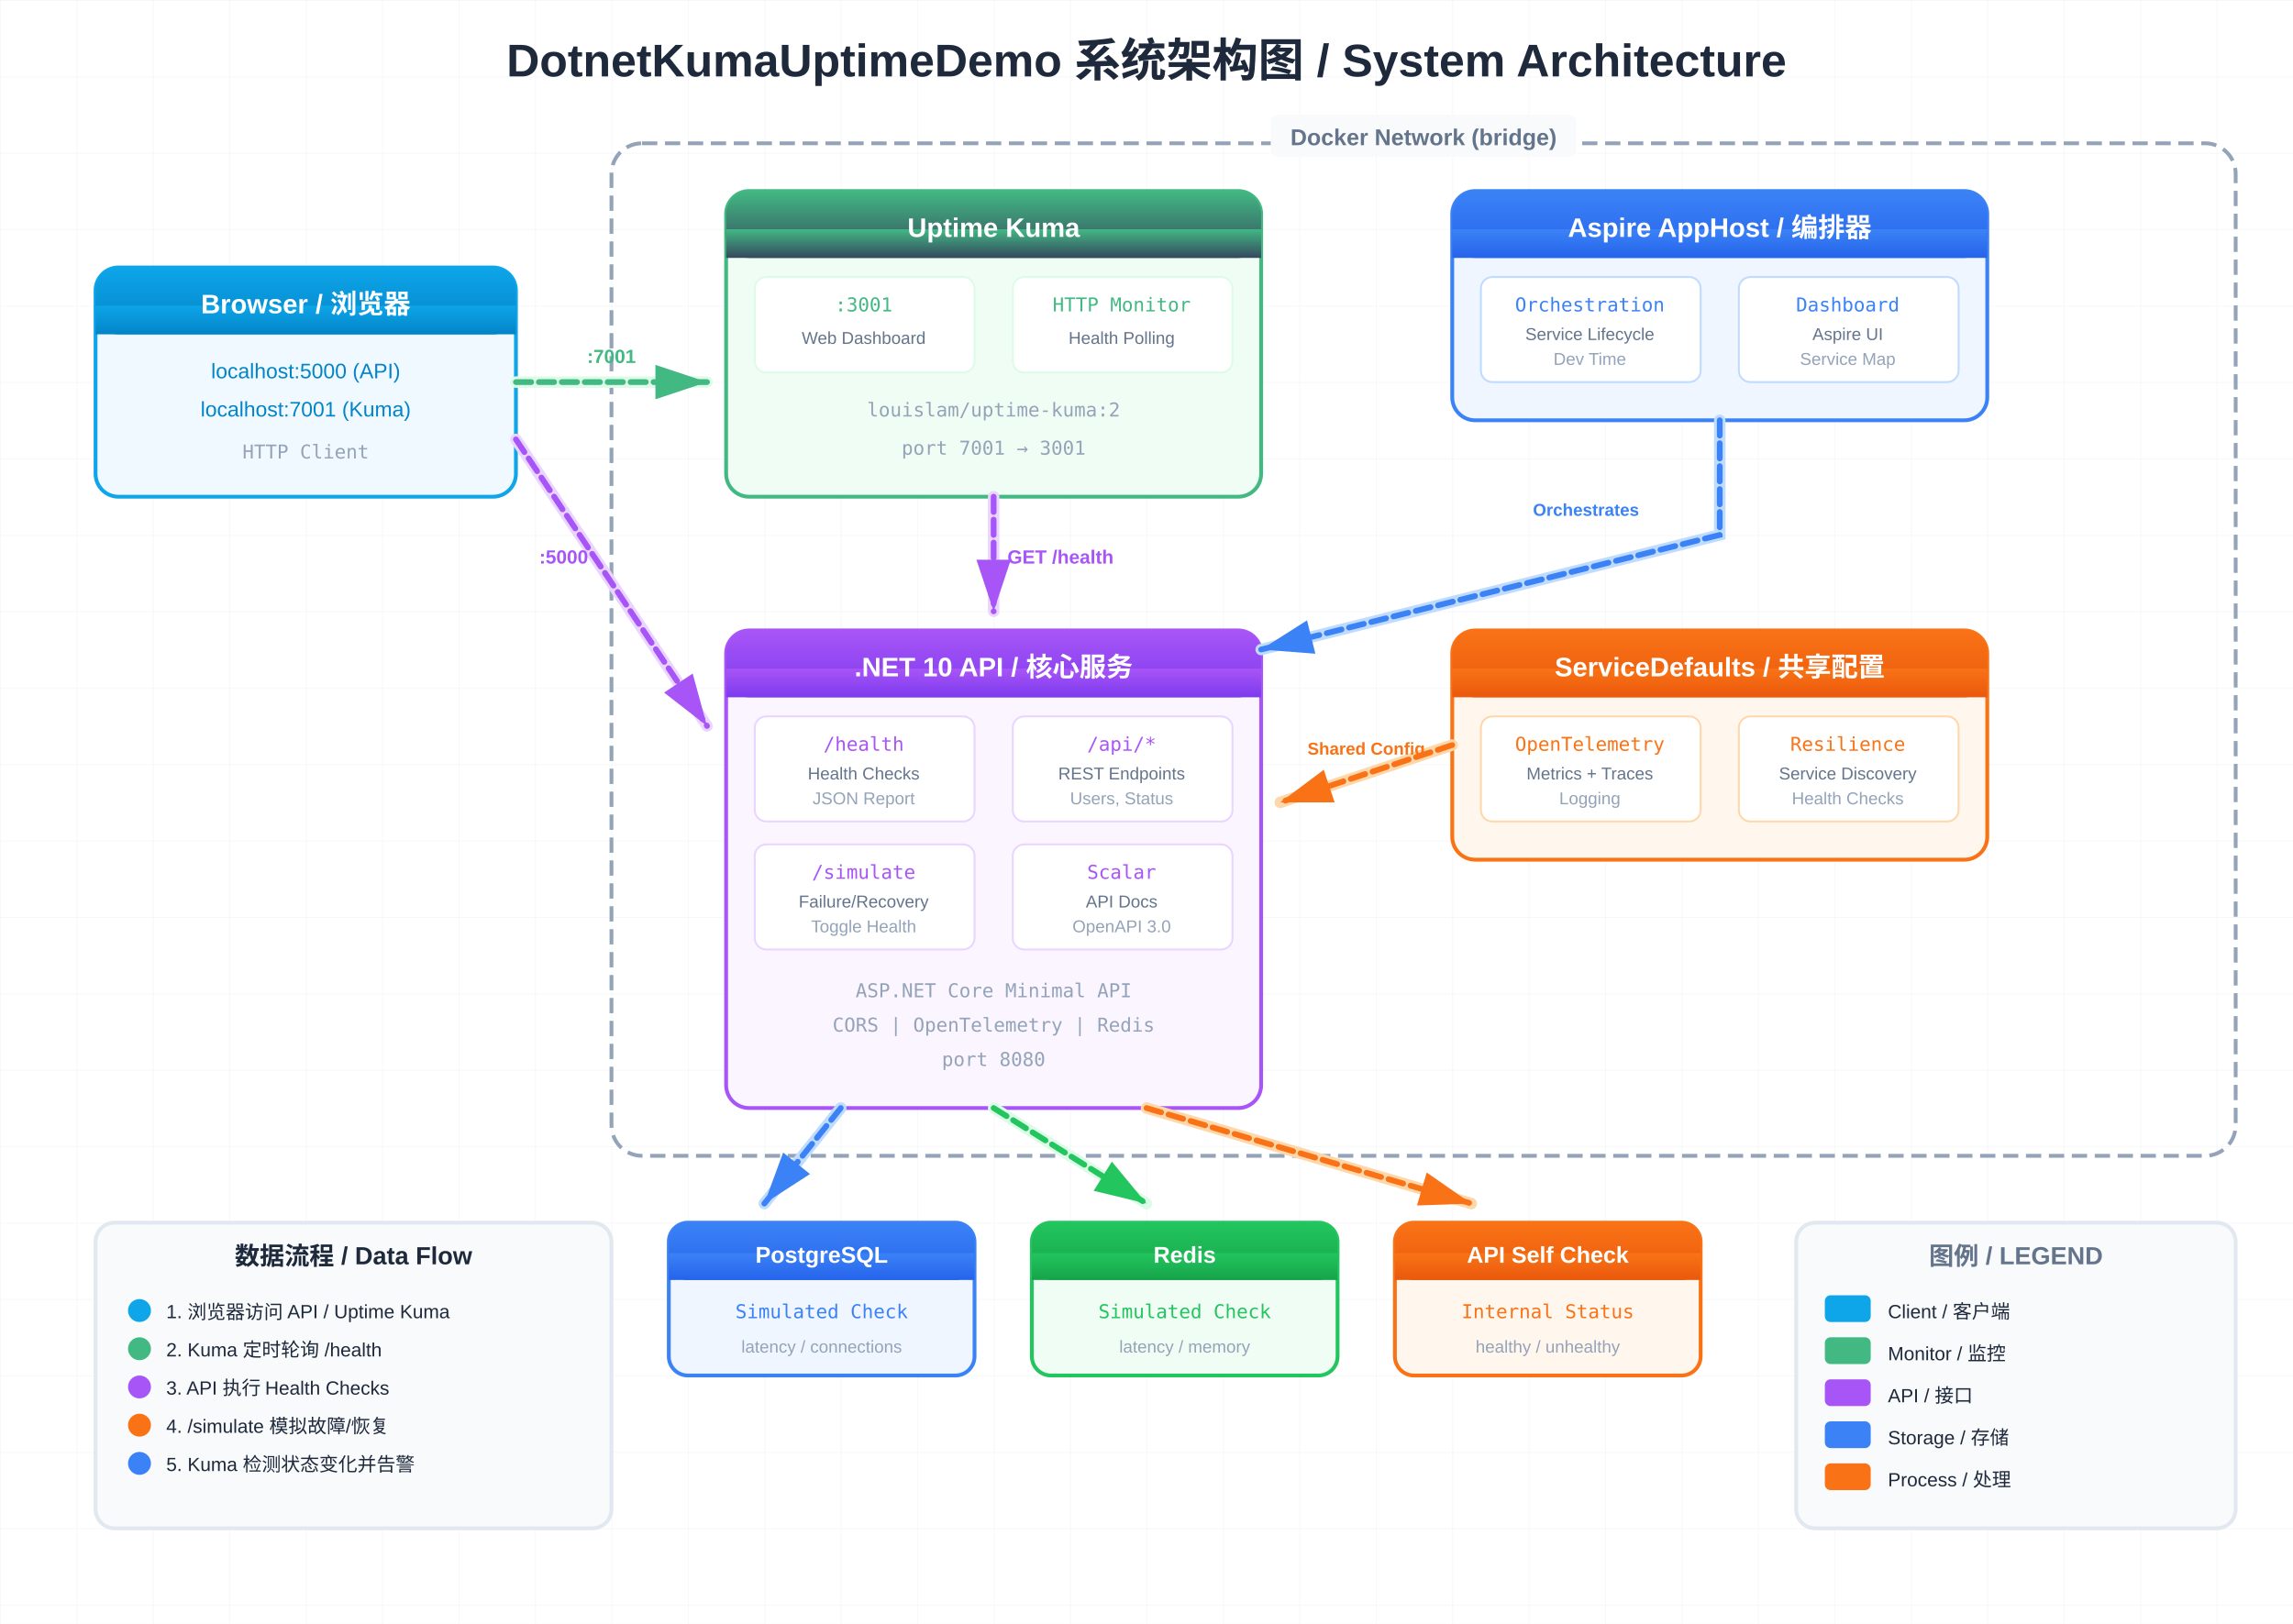
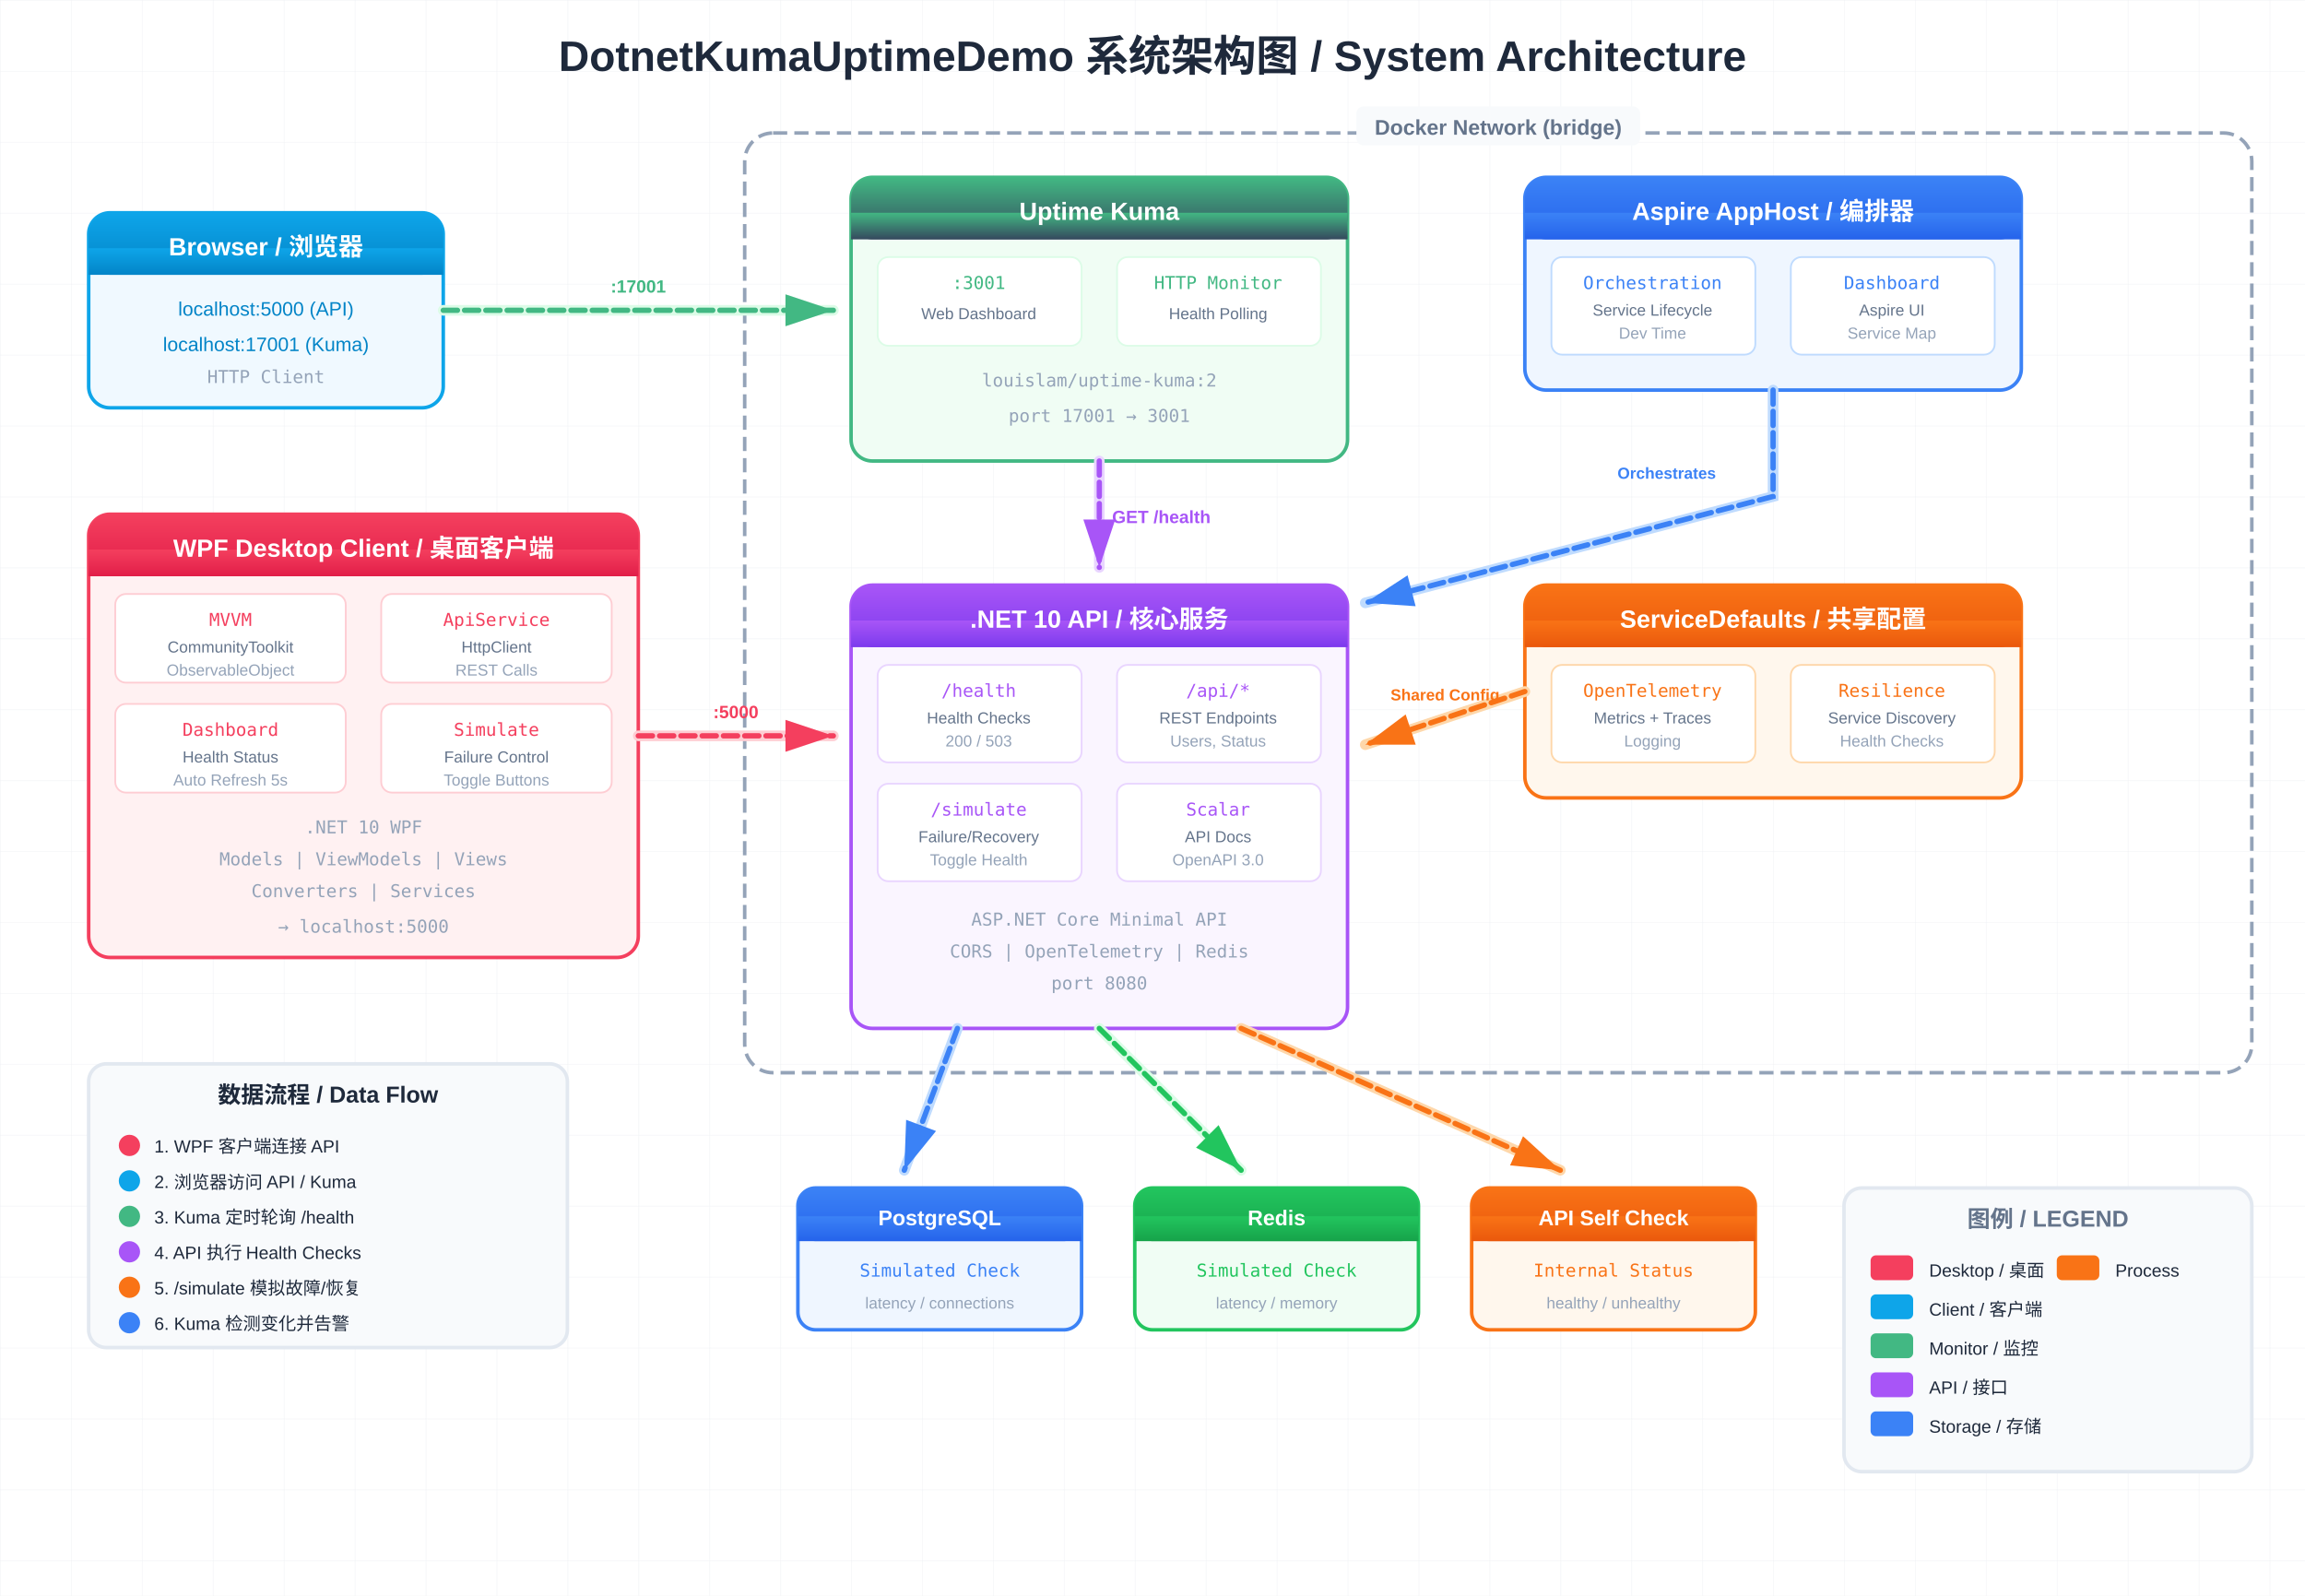
- <svg xmlns="http://www.w3.org/2000/svg" viewBox="0 0 1200 850" width="1200" height="850">
+ <svg xmlns="http://www.w3.org/2000/svg" viewBox="0 0 1300 900" width="1300" height="900">
  <defs>
    <linearGradient id="greenGradient" x1="0%" y1="0%" x2="0%" y2="100%">
      <stop offset="0%" style="stop-color:#22c55e;stop-opacity:1" />
      <stop offset="100%" style="stop-color:#16a34a;stop-opacity:1" />
    </linearGradient>
    <linearGradient id="orangeGradient" x1="0%" y1="0%" x2="0%" y2="100%">
      <stop offset="0%" style="stop-color:#f97316;stop-opacity:1" />
      <stop offset="100%" style="stop-color:#ea580c;stop-opacity:1" />
    </linearGradient>
    <linearGradient id="blueGradient" x1="0%" y1="0%" x2="0%" y2="100%">
      <stop offset="0%" style="stop-color:#3b82f6;stop-opacity:1" />
      <stop offset="100%" style="stop-color:#2563eb;stop-opacity:1" />
    </linearGradient>
    <linearGradient id="purpleGradient" x1="0%" y1="0%" x2="0%" y2="100%">
      <stop offset="0%" style="stop-color:#a855f7;stop-opacity:1" />
      <stop offset="100%" style="stop-color:#7c3aed;stop-opacity:1" />
    </linearGradient>
    <linearGradient id="tealGradient" x1="0%" y1="0%" x2="0%" y2="100%">
      <stop offset="0%" style="stop-color:#42b883;stop-opacity:1" />
      <stop offset="100%" style="stop-color:#35495e;stop-opacity:1" />
    </linearGradient>
    <linearGradient id="skyGradient" x1="0%" y1="0%" x2="0%" y2="100%">
      <stop offset="0%" style="stop-color:#0ea5e9;stop-opacity:1" />
      <stop offset="100%" style="stop-color:#0284c7;stop-opacity:1" />
    </linearGradient>
+     <linearGradient id="roseGradient" x1="0%" y1="0%" x2="0%" y2="100%">
+       <stop offset="0%" style="stop-color:#f43f5e;stop-opacity:1" />
+       <stop offset="100%" style="stop-color:#e11d48;stop-opacity:1" />
+     </linearGradient>
    <marker id="arrowGreen" markerWidth="10" markerHeight="10" refX="9" refY="3" orient="auto" markerUnits="strokeWidth">
      <path d="M0,0 L0,6 L9,3 z" fill="#22c55e" />
    </marker>
    <marker id="arrowOrange" markerWidth="10" markerHeight="10" refX="9" refY="3" orient="auto" markerUnits="strokeWidth">
      <path d="M0,0 L0,6 L9,3 z" fill="#f97316" />
    </marker>
    <marker id="arrowBlue" markerWidth="10" markerHeight="10" refX="9" refY="3" orient="auto" markerUnits="strokeWidth">
      <path d="M0,0 L0,6 L9,3 z" fill="#3b82f6" />
    </marker>
    <marker id="arrowPurple" markerWidth="10" markerHeight="10" refX="9" refY="3" orient="auto" markerUnits="strokeWidth">
      <path d="M0,0 L0,6 L9,3 z" fill="#a855f7" />
    </marker>
    <marker id="arrowTeal" markerWidth="10" markerHeight="10" refX="9" refY="3" orient="auto" markerUnits="strokeWidth">
      <path d="M0,0 L0,6 L9,3 z" fill="#42b883" />
    </marker>
    <marker id="arrowSky" markerWidth="10" markerHeight="10" refX="9" refY="3" orient="auto" markerUnits="strokeWidth">
      <path d="M0,0 L0,6 L9,3 z" fill="#0ea5e9" />
+     </marker>
+     <marker id="arrowRose" markerWidth="10" markerHeight="10" refX="9" refY="3" orient="auto" markerUnits="strokeWidth">
+       <path d="M0,0 L0,6 L9,3 z" fill="#f43f5e" />
    </marker>
  </defs>
  <style>
    .flow-line-green { stroke-dasharray: 8, 4; animation: dash-flow-green 0.5s linear infinite; }
    .flow-line-orange { stroke-dasharray: 8, 4; animation: dash-flow-orange 0.5s linear infinite; }
    .flow-line-blue { stroke-dasharray: 8, 4; animation: dash-flow-blue 0.5s linear infinite; }
    .flow-line-purple { stroke-dasharray: 8, 4; animation: dash-flow-purple 0.5s linear infinite; }
    .flow-line-teal { stroke-dasharray: 8, 4; animation: dash-flow-teal 0.5s linear infinite; }
    .flow-line-sky { stroke-dasharray: 8, 4; animation: dash-flow-sky 0.5s linear infinite; }
+     .flow-line-rose { stroke-dasharray: 8, 4; animation: dash-flow-rose 0.5s linear infinite; }

    @keyframes dash-flow-green { to { stroke-dashoffset: -12; } }
    @keyframes dash-flow-orange { to { stroke-dashoffset: -12; } }
    @keyframes dash-flow-blue { to { stroke-dashoffset: -12; } }
    @keyframes dash-flow-purple { to { stroke-dashoffset: -12; } }
    @keyframes dash-flow-teal { to { stroke-dashoffset: -12; } }
    @keyframes dash-flow-sky { to { stroke-dashoffset: -12; } }
+     @keyframes dash-flow-rose { to { stroke-dashoffset: -12; } }
  </style>
-   <rect width="1200" height="850" fill="#ffffff" />
+   <rect width="1300" height="900" fill="#ffffff" />
  <g opacity="0.15">
    <pattern id="grid" width="40" height="40" patternUnits="userSpaceOnUse">
      <path d="M 40 0 L 0 0 0 40" fill="none" stroke="#94a3b8" stroke-width="0.5" />
    </pattern>
-     <rect width="1200" height="850" fill="url(#grid)" />
-   </g>
-   <g transform="translate(600, 40)">
+     <rect width="1300" height="900" fill="url(#grid)" />
+   </g>
+   <g transform="translate(650, 40)">
    <text x="0" y="0" text-anchor="middle" font-family="Arial, sans-serif" font-size="24" font-weight="bold" fill="#1e293b">DotnetKumaUptimeDemo 系统架构图 / System Architecture</text>
  </g>
-   <rect x="320" y="75" width="850" height="530" rx="16" fill="none" stroke="#94a3b8" stroke-width="2" stroke-dasharray="8,4" />
-   <g transform="translate(745, 72)">
+   <rect x="420" y="75" width="850" height="530" rx="16" fill="none" stroke="#94a3b8" stroke-width="2" stroke-dasharray="8,4" />
+   <g transform="translate(845, 72)">
    <rect x="-80" y="-12" width="160" height="22" rx="4" fill="#f8fafc" />
    <text x="0" y="4" text-anchor="middle" font-family="Arial, sans-serif" font-size="12" fill="#64748b" font-weight="bold">Docker Network (bridge)</text>
  </g>
-   <g transform="translate(50, 140)">
-     <rect x="0" y="0" width="220" height="120" rx="12" fill="#f0f9ff" stroke="#0ea5e9" stroke-width="2" />
-     <rect x="0" y="0" width="220" height="35" rx="12" fill="url(#skyGradient)" />
-     <rect x="0" y="20" width="220" height="15" fill="url(#skyGradient)" />
-     <text x="110" y="24" text-anchor="middle" font-family="Arial, sans-serif" font-size="14" font-weight="bold" fill="#ffffff">Browser / 浏览器</text>
-     <text x="110" y="58" text-anchor="middle" font-family="Arial, sans-serif" font-size="11" fill="#0284c7">localhost:5000 (API)</text>
-     <text x="110" y="78" text-anchor="middle" font-family="Arial, sans-serif" font-size="11" fill="#0284c7">localhost:7001 (Kuma)</text>
-     <text x="110" y="100" text-anchor="middle" font-family="monospace" font-size="10" fill="#94a3b8">HTTP Client</text>
-   </g>
-   <g transform="translate(380, 100)">
+   <g transform="translate(50, 120)">
+     <rect x="0" y="0" width="200" height="110" rx="12" fill="#f0f9ff" stroke="#0ea5e9" stroke-width="2" />
+     <rect x="0" y="0" width="200" height="35" rx="12" fill="url(#skyGradient)" />
+     <rect x="0" y="20" width="200" height="15" fill="url(#skyGradient)" />
+     <text x="100" y="24" text-anchor="middle" font-family="Arial, sans-serif" font-size="14" font-weight="bold" fill="#ffffff">Browser / 浏览器</text>
+     <text x="100" y="58" text-anchor="middle" font-family="Arial, sans-serif" font-size="11" fill="#0284c7">localhost:5000 (API)</text>
+     <text x="100" y="78" text-anchor="middle" font-family="Arial, sans-serif" font-size="11" fill="#0284c7">localhost:17001 (Kuma)</text>
+     <text x="100" y="96" text-anchor="middle" font-family="monospace" font-size="10" fill="#94a3b8">HTTP Client</text>
+   </g>
+   <g transform="translate(50, 290)">
+     <rect x="0" y="0" width="310" height="250" rx="12" fill="#fff1f2" stroke="#f43f5e" stroke-width="2" />
+     <rect x="0" y="0" width="310" height="35" rx="12" fill="url(#roseGradient)" />
+     <rect x="0" y="20" width="310" height="15" fill="url(#roseGradient)" />
+     <text x="155" y="24" text-anchor="middle" font-family="Arial, sans-serif" font-size="14" font-weight="bold" fill="#ffffff">WPF Desktop Client / 桌面客户端</text>
+     <g transform="translate(15, 45)">
+       <rect x="0" y="0" width="130" height="50" rx="6" fill="#ffffff" stroke="#fecdd3" stroke-width="1" />
+       <text x="65" y="18" text-anchor="middle" font-family="monospace" font-size="10" fill="#f43f5e">MVVM</text>
+       <text x="65" y="33" text-anchor="middle" font-family="Arial, sans-serif" font-size="9" fill="#64748b">CommunityToolkit</text>
+       <text x="65" y="46" text-anchor="middle" font-family="Arial, sans-serif" font-size="9" fill="#94a3b8">ObservableObject</text>
+     </g>
+     <g transform="translate(165, 45)">
+       <rect x="0" y="0" width="130" height="50" rx="6" fill="#ffffff" stroke="#fecdd3" stroke-width="1" />
+       <text x="65" y="18" text-anchor="middle" font-family="monospace" font-size="10" fill="#f43f5e">ApiService</text>
+       <text x="65" y="33" text-anchor="middle" font-family="Arial, sans-serif" font-size="9" fill="#64748b">HttpClient</text>
+       <text x="65" y="46" text-anchor="middle" font-family="Arial, sans-serif" font-size="9" fill="#94a3b8">REST Calls</text>
+     </g>
+     <g transform="translate(15, 107)">
+       <rect x="0" y="0" width="130" height="50" rx="6" fill="#ffffff" stroke="#fecdd3" stroke-width="1" />
+       <text x="65" y="18" text-anchor="middle" font-family="monospace" font-size="10" fill="#f43f5e">Dashboard</text>
+       <text x="65" y="33" text-anchor="middle" font-family="Arial, sans-serif" font-size="9" fill="#64748b">Health Status</text>
+       <text x="65" y="46" text-anchor="middle" font-family="Arial, sans-serif" font-size="9" fill="#94a3b8">Auto Refresh 5s</text>
+     </g>
+     <g transform="translate(165, 107)">
+       <rect x="0" y="0" width="130" height="50" rx="6" fill="#ffffff" stroke="#fecdd3" stroke-width="1" />
+       <text x="65" y="18" text-anchor="middle" font-family="monospace" font-size="10" fill="#f43f5e">Simulate</text>
+       <text x="65" y="33" text-anchor="middle" font-family="Arial, sans-serif" font-size="9" fill="#64748b">Failure Control</text>
+       <text x="65" y="46" text-anchor="middle" font-family="Arial, sans-serif" font-size="9" fill="#94a3b8">Toggle Buttons</text>
+     </g>
+     <text x="155" y="180" text-anchor="middle" font-family="monospace" font-size="10" fill="#94a3b8">.NET 10 WPF</text>
+     <text x="155" y="198" text-anchor="middle" font-family="monospace" font-size="10" fill="#94a3b8">Models | ViewModels | Views</text>
+     <text x="155" y="216" text-anchor="middle" font-family="monospace" font-size="10" fill="#94a3b8">Converters | Services</text>
+     <text x="155" y="236" text-anchor="middle" font-family="monospace" font-size="10" fill="#94a3b8">→ localhost:5000</text>
+   </g>
+   <g transform="translate(480, 100)">
    <rect x="0" y="0" width="280" height="160" rx="12" fill="#f0fdf4" stroke="#42b883" stroke-width="2" />
    <rect x="0" y="0" width="280" height="35" rx="12" fill="url(#tealGradient)" />
    <rect x="0" y="20" width="280" height="15" fill="url(#tealGradient)" />
    <text x="140" y="24" text-anchor="middle" font-family="Arial, sans-serif" font-size="14" font-weight="bold" fill="#ffffff">Uptime Kuma</text>
    <g transform="translate(15, 45)">
      <rect x="0" y="0" width="115" height="50" rx="6" fill="#ffffff" stroke="#dcfce7" stroke-width="1" />
      <text x="57" y="18" text-anchor="middle" font-family="monospace" font-size="10" fill="#42b883">:3001</text>
      <text x="57" y="35" text-anchor="middle" font-family="Arial, sans-serif" font-size="9" fill="#64748b">Web Dashboard</text>
    </g>
    <g transform="translate(150, 45)">
      <rect x="0" y="0" width="115" height="50" rx="6" fill="#ffffff" stroke="#dcfce7" stroke-width="1" />
      <text x="57" y="18" text-anchor="middle" font-family="monospace" font-size="10" fill="#42b883">HTTP Monitor</text>
      <text x="57" y="35" text-anchor="middle" font-family="Arial, sans-serif" font-size="9" fill="#64748b">Health Polling</text>
    </g>
    <text x="140" y="118" text-anchor="middle" font-family="monospace" font-size="10" fill="#94a3b8">louislam/uptime-kuma:2</text>
-     <text x="140" y="138" text-anchor="middle" font-family="monospace" font-size="10" fill="#94a3b8">port 7001 → 3001</text>
-   </g>
-   <g transform="translate(380, 330)">
+     <text x="140" y="138" text-anchor="middle" font-family="monospace" font-size="10" fill="#94a3b8">port 17001 → 3001</text>
+   </g>
+   <g transform="translate(480, 330)">
    <rect x="0" y="0" width="280" height="250" rx="12" fill="#faf5ff" stroke="#a855f7" stroke-width="2" />
    <rect x="0" y="0" width="280" height="35" rx="12" fill="url(#purpleGradient)" />
    <rect x="0" y="20" width="280" height="15" fill="url(#purpleGradient)" />
    <text x="140" y="24" text-anchor="middle" font-family="Arial, sans-serif" font-size="14" font-weight="bold" fill="#ffffff">.NET 10 API / 核心服务</text>
    <g transform="translate(15, 45)">
      <rect x="0" y="0" width="115" height="55" rx="6" fill="#ffffff" stroke="#e9d5ff" stroke-width="1" />
      <text x="57" y="18" text-anchor="middle" font-family="monospace" font-size="10" fill="#a855f7">/health</text>
      <text x="57" y="33" text-anchor="middle" font-family="Arial, sans-serif" font-size="9" fill="#64748b">Health Checks</text>
-       <text x="57" y="46" text-anchor="middle" font-family="Arial, sans-serif" font-size="9" fill="#94a3b8">JSON Report</text>
+       <text x="57" y="46" text-anchor="middle" font-family="Arial, sans-serif" font-size="9" fill="#94a3b8">200 / 503</text>
    </g>
    <g transform="translate(150, 45)">
      <rect x="0" y="0" width="115" height="55" rx="6" fill="#ffffff" stroke="#e9d5ff" stroke-width="1" />
      <text x="57" y="18" text-anchor="middle" font-family="monospace" font-size="10" fill="#a855f7">/api/*</text>
      <text x="57" y="33" text-anchor="middle" font-family="Arial, sans-serif" font-size="9" fill="#64748b">REST Endpoints</text>
      <text x="57" y="46" text-anchor="middle" font-family="Arial, sans-serif" font-size="9" fill="#94a3b8">Users, Status</text>
    </g>
    <g transform="translate(15, 112)">
      <rect x="0" y="0" width="115" height="55" rx="6" fill="#ffffff" stroke="#e9d5ff" stroke-width="1" />
      <text x="57" y="18" text-anchor="middle" font-family="monospace" font-size="10" fill="#a855f7">/simulate</text>
      <text x="57" y="33" text-anchor="middle" font-family="Arial, sans-serif" font-size="9" fill="#64748b">Failure/Recovery</text>
      <text x="57" y="46" text-anchor="middle" font-family="Arial, sans-serif" font-size="9" fill="#94a3b8">Toggle Health</text>
    </g>
    <g transform="translate(150, 112)">
      <rect x="0" y="0" width="115" height="55" rx="6" fill="#ffffff" stroke="#e9d5ff" stroke-width="1" />
      <text x="57" y="18" text-anchor="middle" font-family="monospace" font-size="10" fill="#a855f7">Scalar</text>
      <text x="57" y="33" text-anchor="middle" font-family="Arial, sans-serif" font-size="9" fill="#64748b">API Docs</text>
      <text x="57" y="46" text-anchor="middle" font-family="Arial, sans-serif" font-size="9" fill="#94a3b8">OpenAPI 3.0</text>
    </g>
    <text x="140" y="192" text-anchor="middle" font-family="monospace" font-size="10" fill="#94a3b8">ASP.NET Core Minimal API</text>
    <text x="140" y="210" text-anchor="middle" font-family="monospace" font-size="10" fill="#94a3b8">CORS | OpenTelemetry | Redis</text>
    <text x="140" y="228" text-anchor="middle" font-family="monospace" font-size="10" fill="#94a3b8">port 8080</text>
  </g>
-   <g transform="translate(760, 330)">
+   <g transform="translate(860, 330)">
    <rect x="0" y="0" width="280" height="120" rx="12" fill="#fff7ed" stroke="#f97316" stroke-width="2" />
    <rect x="0" y="0" width="280" height="35" rx="12" fill="url(#orangeGradient)" />
    <rect x="0" y="20" width="280" height="15" fill="url(#orangeGradient)" />
    <text x="140" y="24" text-anchor="middle" font-family="Arial, sans-serif" font-size="14" font-weight="bold" fill="#ffffff">ServiceDefaults / 共享配置</text>
    <g transform="translate(15, 45)">
      <rect x="0" y="0" width="115" height="55" rx="6" fill="#ffffff" stroke="#fed7aa" stroke-width="1" />
      <text x="57" y="18" text-anchor="middle" font-family="monospace" font-size="10" fill="#f97316">OpenTelemetry</text>
      <text x="57" y="33" text-anchor="middle" font-family="Arial, sans-serif" font-size="9" fill="#64748b">Metrics + Traces</text>
      <text x="57" y="46" text-anchor="middle" font-family="Arial, sans-serif" font-size="9" fill="#94a3b8">Logging</text>
    </g>
    <g transform="translate(150, 45)">
      <rect x="0" y="0" width="115" height="55" rx="6" fill="#ffffff" stroke="#fed7aa" stroke-width="1" />
      <text x="57" y="18" text-anchor="middle" font-family="monospace" font-size="10" fill="#f97316">Resilience</text>
      <text x="57" y="33" text-anchor="middle" font-family="Arial, sans-serif" font-size="9" fill="#64748b">Service Discovery</text>
      <text x="57" y="46" text-anchor="middle" font-family="Arial, sans-serif" font-size="9" fill="#94a3b8">Health Checks</text>
    </g>
  </g>
-   <g transform="translate(760, 100)">
+   <g transform="translate(860, 100)">
    <rect x="0" y="0" width="280" height="120" rx="12" fill="#eff6ff" stroke="#3b82f6" stroke-width="2" />
    <rect x="0" y="0" width="280" height="35" rx="12" fill="url(#blueGradient)" />
    <rect x="0" y="20" width="280" height="15" fill="url(#blueGradient)" />
    <text x="140" y="24" text-anchor="middle" font-family="Arial, sans-serif" font-size="14" font-weight="bold" fill="#ffffff">Aspire AppHost / 编排器</text>
    <g transform="translate(15, 45)">
      <rect x="0" y="0" width="115" height="55" rx="6" fill="#ffffff" stroke="#bfdbfe" stroke-width="1" />
      <text x="57" y="18" text-anchor="middle" font-family="monospace" font-size="10" fill="#3b82f6">Orchestration</text>
      <text x="57" y="33" text-anchor="middle" font-family="Arial, sans-serif" font-size="9" fill="#64748b">Service Lifecycle</text>
      <text x="57" y="46" text-anchor="middle" font-family="Arial, sans-serif" font-size="9" fill="#94a3b8">Dev Time</text>
    </g>
    <g transform="translate(150, 45)">
      <rect x="0" y="0" width="115" height="55" rx="6" fill="#ffffff" stroke="#bfdbfe" stroke-width="1" />
      <text x="57" y="18" text-anchor="middle" font-family="monospace" font-size="10" fill="#3b82f6">Dashboard</text>
      <text x="57" y="33" text-anchor="middle" font-family="Arial, sans-serif" font-size="9" fill="#64748b">Aspire UI</text>
      <text x="57" y="46" text-anchor="middle" font-family="Arial, sans-serif" font-size="9" fill="#94a3b8">Service Map</text>
    </g>
  </g>
-   <g transform="translate(350, 640)">
+   <g transform="translate(450, 670)">
    <rect x="0" y="0" width="160" height="80" rx="10" fill="#eff6ff" stroke="#3b82f6" stroke-width="2" />
    <rect x="0" y="0" width="160" height="30" rx="10" fill="url(#blueGradient)" />
    <rect x="0" y="16" width="160" height="14" fill="url(#blueGradient)" />
    <text x="80" y="21" text-anchor="middle" font-family="Arial, sans-serif" font-size="12" font-weight="bold" fill="#ffffff">PostgreSQL</text>
    <text x="80" y="50" text-anchor="middle" font-family="monospace" font-size="10" fill="#3b82f6">Simulated Check</text>
    <text x="80" y="68" text-anchor="middle" font-family="Arial, sans-serif" font-size="9" fill="#94a3b8">latency / connections</text>
  </g>
-   <g transform="translate(540, 640)">
+   <g transform="translate(640, 670)">
    <rect x="0" y="0" width="160" height="80" rx="10" fill="#f0fdf4" stroke="#22c55e" stroke-width="2" />
    <rect x="0" y="0" width="160" height="30" rx="10" fill="url(#greenGradient)" />
    <rect x="0" y="16" width="160" height="14" fill="url(#greenGradient)" />
    <text x="80" y="21" text-anchor="middle" font-family="Arial, sans-serif" font-size="12" font-weight="bold" fill="#ffffff">Redis</text>
    <text x="80" y="50" text-anchor="middle" font-family="monospace" font-size="10" fill="#22c55e">Simulated Check</text>
    <text x="80" y="68" text-anchor="middle" font-family="Arial, sans-serif" font-size="9" fill="#94a3b8">latency / memory</text>
  </g>
-   <g transform="translate(730, 640)">
+   <g transform="translate(830, 670)">
    <rect x="0" y="0" width="160" height="80" rx="10" fill="#fff7ed" stroke="#f97316" stroke-width="2" />
    <rect x="0" y="0" width="160" height="30" rx="10" fill="url(#orangeGradient)" />
    <rect x="0" y="16" width="160" height="14" fill="url(#orangeGradient)" />
    <text x="80" y="21" text-anchor="middle" font-family="Arial, sans-serif" font-size="12" font-weight="bold" fill="#ffffff">API Self Check</text>
    <text x="80" y="50" text-anchor="middle" font-family="monospace" font-size="10" fill="#f97316">Internal Status</text>
    <text x="80" y="68" text-anchor="middle" font-family="Arial, sans-serif" font-size="9" fill="#94a3b8">healthy / unhealthy</text>
  </g>
-   <path d="M 270 200 L 370 200" stroke="#dcfce7" stroke-width="6" fill="none" stroke-linecap="round" />
-   <path d="M 270 200 L 370 200" class="flow-line-teal" stroke="#42b883" stroke-width="3" fill="none" marker-end="url(#arrowTeal)" stroke-linecap="round" />
-   <text x="320" y="190" text-anchor="middle" font-family="Arial, sans-serif" font-size="10" font-weight="bold" fill="#42b883">:7001</text>
-   <path d="M 270 230 L 370 380" stroke="#e9d5ff" stroke-width="6" fill="none" stroke-linecap="round" />
-   <path d="M 270 230 L 370 380" class="flow-line-purple" stroke="#a855f7" stroke-width="3" fill="none" marker-end="url(#arrowPurple)" stroke-linecap="round" />
-   <text x="295" y="295" text-anchor="middle" font-family="Arial, sans-serif" font-size="10" font-weight="bold" fill="#a855f7">:5000</text>
-   <path d="M 520 260 L 520 320" stroke="#e9d5ff" stroke-width="6" fill="none" stroke-linecap="round" />
-   <path d="M 520 260 L 520 320" class="flow-line-purple" stroke="#a855f7" stroke-width="3" fill="none" marker-end="url(#arrowPurple)" stroke-linecap="round" />
-   <text x="555" y="295" text-anchor="middle" font-family="Arial, sans-serif" font-size="10" font-weight="bold" fill="#a855f7">GET /health</text>
-   <path d="M 440 580 L 400 630" stroke="#bfdbfe" stroke-width="6" fill="none" stroke-linecap="round" />
-   <path d="M 440 580 L 400 630" class="flow-line-blue" stroke="#3b82f6" stroke-width="3" fill="none" marker-end="url(#arrowBlue)" stroke-linecap="round" />
-   <path d="M 520 580 L 600 630" stroke="#dcfce7" stroke-width="6" fill="none" stroke-linecap="round" />
-   <path d="M 520 580 L 600 630" class="flow-line-green" stroke="#22c55e" stroke-width="3" fill="none" marker-end="url(#arrowGreen)" stroke-linecap="round" />
-   <path d="M 600 580 L 770 630" stroke="#fed7aa" stroke-width="6" fill="none" stroke-linecap="round" />
-   <path d="M 600 580 L 770 630" class="flow-line-orange" stroke="#f97316" stroke-width="3" fill="none" marker-end="url(#arrowOrange)" stroke-linecap="round" />
-   <path d="M 760 390 L 670 420" stroke="#fed7aa" stroke-width="6" fill="none" stroke-linecap="round" />
-   <path d="M 760 390 L 670 420" class="flow-line-orange" stroke="#f97316" stroke-width="3" fill="none" marker-end="url(#arrowOrange)" stroke-linecap="round" />
-   <text x="715" y="395" text-anchor="middle" font-family="Arial, sans-serif" font-size="9" font-weight="bold" fill="#f97316">Shared Config</text>
-   <path d="M 900 220 L 900 280 L 660 340" stroke="#bfdbfe" stroke-width="6" fill="none" stroke-linecap="round" />
-   <path d="M 900 220 L 900 280 L 660 340" class="flow-line-blue" stroke="#3b82f6" stroke-width="3" fill="none" marker-end="url(#arrowBlue)" stroke-linecap="round" />
-   <text x="830" y="270" text-anchor="middle" font-family="Arial, sans-serif" font-size="9" font-weight="bold" fill="#3b82f6">Orchestrates</text>
-   <g transform="translate(50, 640)">
+   <path d="M 250 175 L 470 175" stroke="#dcfce7" stroke-width="6" fill="none" stroke-linecap="round" />
+   <path d="M 250 175 L 470 175" class="flow-line-teal" stroke="#42b883" stroke-width="3" fill="none" marker-end="url(#arrowTeal)" stroke-linecap="round" />
+   <text x="360" y="165" text-anchor="middle" font-family="Arial, sans-serif" font-size="10" font-weight="bold" fill="#42b883">:17001</text>
+   <path d="M 360 415 L 470 415" stroke="#fecdd3" stroke-width="6" fill="none" stroke-linecap="round" />
+   <path d="M 360 415 L 470 415" class="flow-line-rose" stroke="#f43f5e" stroke-width="3" fill="none" marker-end="url(#arrowRose)" stroke-linecap="round" />
+   <text x="415" y="405" text-anchor="middle" font-family="Arial, sans-serif" font-size="10" font-weight="bold" fill="#f43f5e">:5000</text>
+   <path d="M 620 260 L 620 320" stroke="#e9d5ff" stroke-width="6" fill="none" stroke-linecap="round" />
+   <path d="M 620 260 L 620 320" class="flow-line-purple" stroke="#a855f7" stroke-width="3" fill="none" marker-end="url(#arrowPurple)" stroke-linecap="round" />
+   <text x="655" y="295" text-anchor="middle" font-family="Arial, sans-serif" font-size="10" font-weight="bold" fill="#a855f7">GET /health</text>
+   <path d="M 540 580 L 510 660" stroke="#bfdbfe" stroke-width="6" fill="none" stroke-linecap="round" />
+   <path d="M 540 580 L 510 660" class="flow-line-blue" stroke="#3b82f6" stroke-width="3" fill="none" marker-end="url(#arrowBlue)" stroke-linecap="round" />
+   <path d="M 620 580 L 700 660" stroke="#dcfce7" stroke-width="6" fill="none" stroke-linecap="round" />
+   <path d="M 620 580 L 700 660" class="flow-line-green" stroke="#22c55e" stroke-width="3" fill="none" marker-end="url(#arrowGreen)" stroke-linecap="round" />
+   <path d="M 700 580 L 880 660" stroke="#fed7aa" stroke-width="6" fill="none" stroke-linecap="round" />
+   <path d="M 700 580 L 880 660" class="flow-line-orange" stroke="#f97316" stroke-width="3" fill="none" marker-end="url(#arrowOrange)" stroke-linecap="round" />
+   <path d="M 860 390 L 770 420" stroke="#fed7aa" stroke-width="6" fill="none" stroke-linecap="round" />
+   <path d="M 860 390 L 770 420" class="flow-line-orange" stroke="#f97316" stroke-width="3" fill="none" marker-end="url(#arrowOrange)" stroke-linecap="round" />
+   <text x="815" y="395" text-anchor="middle" font-family="Arial, sans-serif" font-size="9" font-weight="bold" fill="#f97316">Shared Config</text>
+   <path d="M 1000 220 L 1000 280 L 770 340" stroke="#bfdbfe" stroke-width="6" fill="none" stroke-linecap="round" />
+   <path d="M 1000 220 L 1000 280 L 770 340" class="flow-line-blue" stroke="#3b82f6" stroke-width="3" fill="none" marker-end="url(#arrowBlue)" stroke-linecap="round" />
+   <text x="940" y="270" text-anchor="middle" font-family="Arial, sans-serif" font-size="9" font-weight="bold" fill="#3b82f6">Orchestrates</text>
+   <g transform="translate(50, 600)">
    <rect x="0" y="0" width="270" height="160" rx="10" fill="#f8fafc" stroke="#e2e8f0" stroke-width="2" />
    <text x="135" y="22" text-anchor="middle" font-family="Arial, sans-serif" font-size="13" font-weight="bold" fill="#1e293b">数据流程 / Data Flow</text>
    <g transform="translate(15, 38)">
+       <circle cx="8" cy="8" r="6" fill="#f43f5e" />
+       <text x="22" y="12" font-family="Arial, sans-serif" font-size="10" fill="#1e293b">1. WPF 客户端连接 API</text>
+     </g>
+     <g transform="translate(15, 58)">
      <circle cx="8" cy="8" r="6" fill="#0ea5e9" />
-       <text x="22" y="12" font-family="Arial, sans-serif" font-size="10" fill="#1e293b">1. 浏览器访问 API / Uptime Kuma</text>
-     </g>
-     <g transform="translate(15, 58)">
+       <text x="22" y="12" font-family="Arial, sans-serif" font-size="10" fill="#1e293b">2. 浏览器访问 API / Kuma</text>
+     </g>
+     <g transform="translate(15, 78)">
      <circle cx="8" cy="8" r="6" fill="#42b883" />
-       <text x="22" y="12" font-family="Arial, sans-serif" font-size="10" fill="#1e293b">2. Kuma 定时轮询 /health</text>
-     </g>
-     <g transform="translate(15, 78)">
+       <text x="22" y="12" font-family="Arial, sans-serif" font-size="10" fill="#1e293b">3. Kuma 定时轮询 /health</text>
+     </g>
+     <g transform="translate(15, 98)">
      <circle cx="8" cy="8" r="6" fill="#a855f7" />
-       <text x="22" y="12" font-family="Arial, sans-serif" font-size="10" fill="#1e293b">3. API 执行 Health Checks</text>
-     </g>
-     <g transform="translate(15, 98)">
+       <text x="22" y="12" font-family="Arial, sans-serif" font-size="10" fill="#1e293b">4. API 执行 Health Checks</text>
+     </g>
+     <g transform="translate(15, 118)">
      <circle cx="8" cy="8" r="6" fill="#f97316" />
-       <text x="22" y="12" font-family="Arial, sans-serif" font-size="10" fill="#1e293b">4. /simulate 模拟故障/恢复</text>
-     </g>
-     <g transform="translate(15, 118)">
+       <text x="22" y="12" font-family="Arial, sans-serif" font-size="10" fill="#1e293b">5. /simulate 模拟故障/恢复</text>
+     </g>
+     <g transform="translate(15, 138)">
      <circle cx="8" cy="8" r="6" fill="#3b82f6" />
-       <text x="22" y="12" font-family="Arial, sans-serif" font-size="10" fill="#1e293b">5. Kuma 检测状态变化并告警</text>
-     </g>
-   </g>
-   <g transform="translate(940, 640)">
+       <text x="22" y="12" font-family="Arial, sans-serif" font-size="10" fill="#1e293b">6. Kuma 检测变化并告警</text>
+     </g>
+   </g>
+   <g transform="translate(1040, 670)">
    <rect x="0" y="0" width="230" height="160" rx="10" fill="#f8fafc" stroke="#e2e8f0" stroke-width="2" />
    <text x="115" y="22" text-anchor="middle" font-family="Arial, sans-serif" font-size="13" font-weight="bold" fill="#64748b">图例 / LEGEND</text>
-     <rect x="15" y="38" width="24" height="14" rx="3" fill="#0ea5e9" />
-     <text x="48" y="50" font-family="Arial, sans-serif" font-size="10" fill="#1e293b">Client / 客户端</text>
-     <rect x="15" y="60" width="24" height="14" rx="3" fill="#42b883" />
-     <text x="48" y="72" font-family="Arial, sans-serif" font-size="10" fill="#1e293b">Monitor / 监控</text>
-     <rect x="15" y="82" width="24" height="14" rx="3" fill="#a855f7" />
-     <text x="48" y="94" font-family="Arial, sans-serif" font-size="10" fill="#1e293b">API / 接口</text>
-     <rect x="15" y="104" width="24" height="14" rx="3" fill="#3b82f6" />
-     <text x="48" y="116" font-family="Arial, sans-serif" font-size="10" fill="#1e293b">Storage / 存储</text>
-     <rect x="15" y="126" width="24" height="14" rx="3" fill="#f97316" />
-     <text x="48" y="138" font-family="Arial, sans-serif" font-size="10" fill="#1e293b">Process / 处理</text>
+     <rect x="15" y="38" width="24" height="14" rx="3" fill="#f43f5e" />
+     <text x="48" y="50" font-family="Arial, sans-serif" font-size="10" fill="#1e293b">Desktop / 桌面</text>
+     <rect x="15" y="60" width="24" height="14" rx="3" fill="#0ea5e9" />
+     <text x="48" y="72" font-family="Arial, sans-serif" font-size="10" fill="#1e293b">Client / 客户端</text>
+     <rect x="15" y="82" width="24" height="14" rx="3" fill="#42b883" />
+     <text x="48" y="94" font-family="Arial, sans-serif" font-size="10" fill="#1e293b">Monitor / 监控</text>
+     <rect x="15" y="104" width="24" height="14" rx="3" fill="#a855f7" />
+     <text x="48" y="116" font-family="Arial, sans-serif" font-size="10" fill="#1e293b">API / 接口</text>
+     <rect x="15" y="126" width="24" height="14" rx="3" fill="#3b82f6" />
+     <text x="48" y="138" font-family="Arial, sans-serif" font-size="10" fill="#1e293b">Storage / 存储</text>
+     <rect x="120" y="38" width="24" height="14" rx="3" fill="#f97316" />
+     <text x="153" y="50" font-family="Arial, sans-serif" font-size="10" fill="#1e293b">Process</text>
  </g>
</svg>
